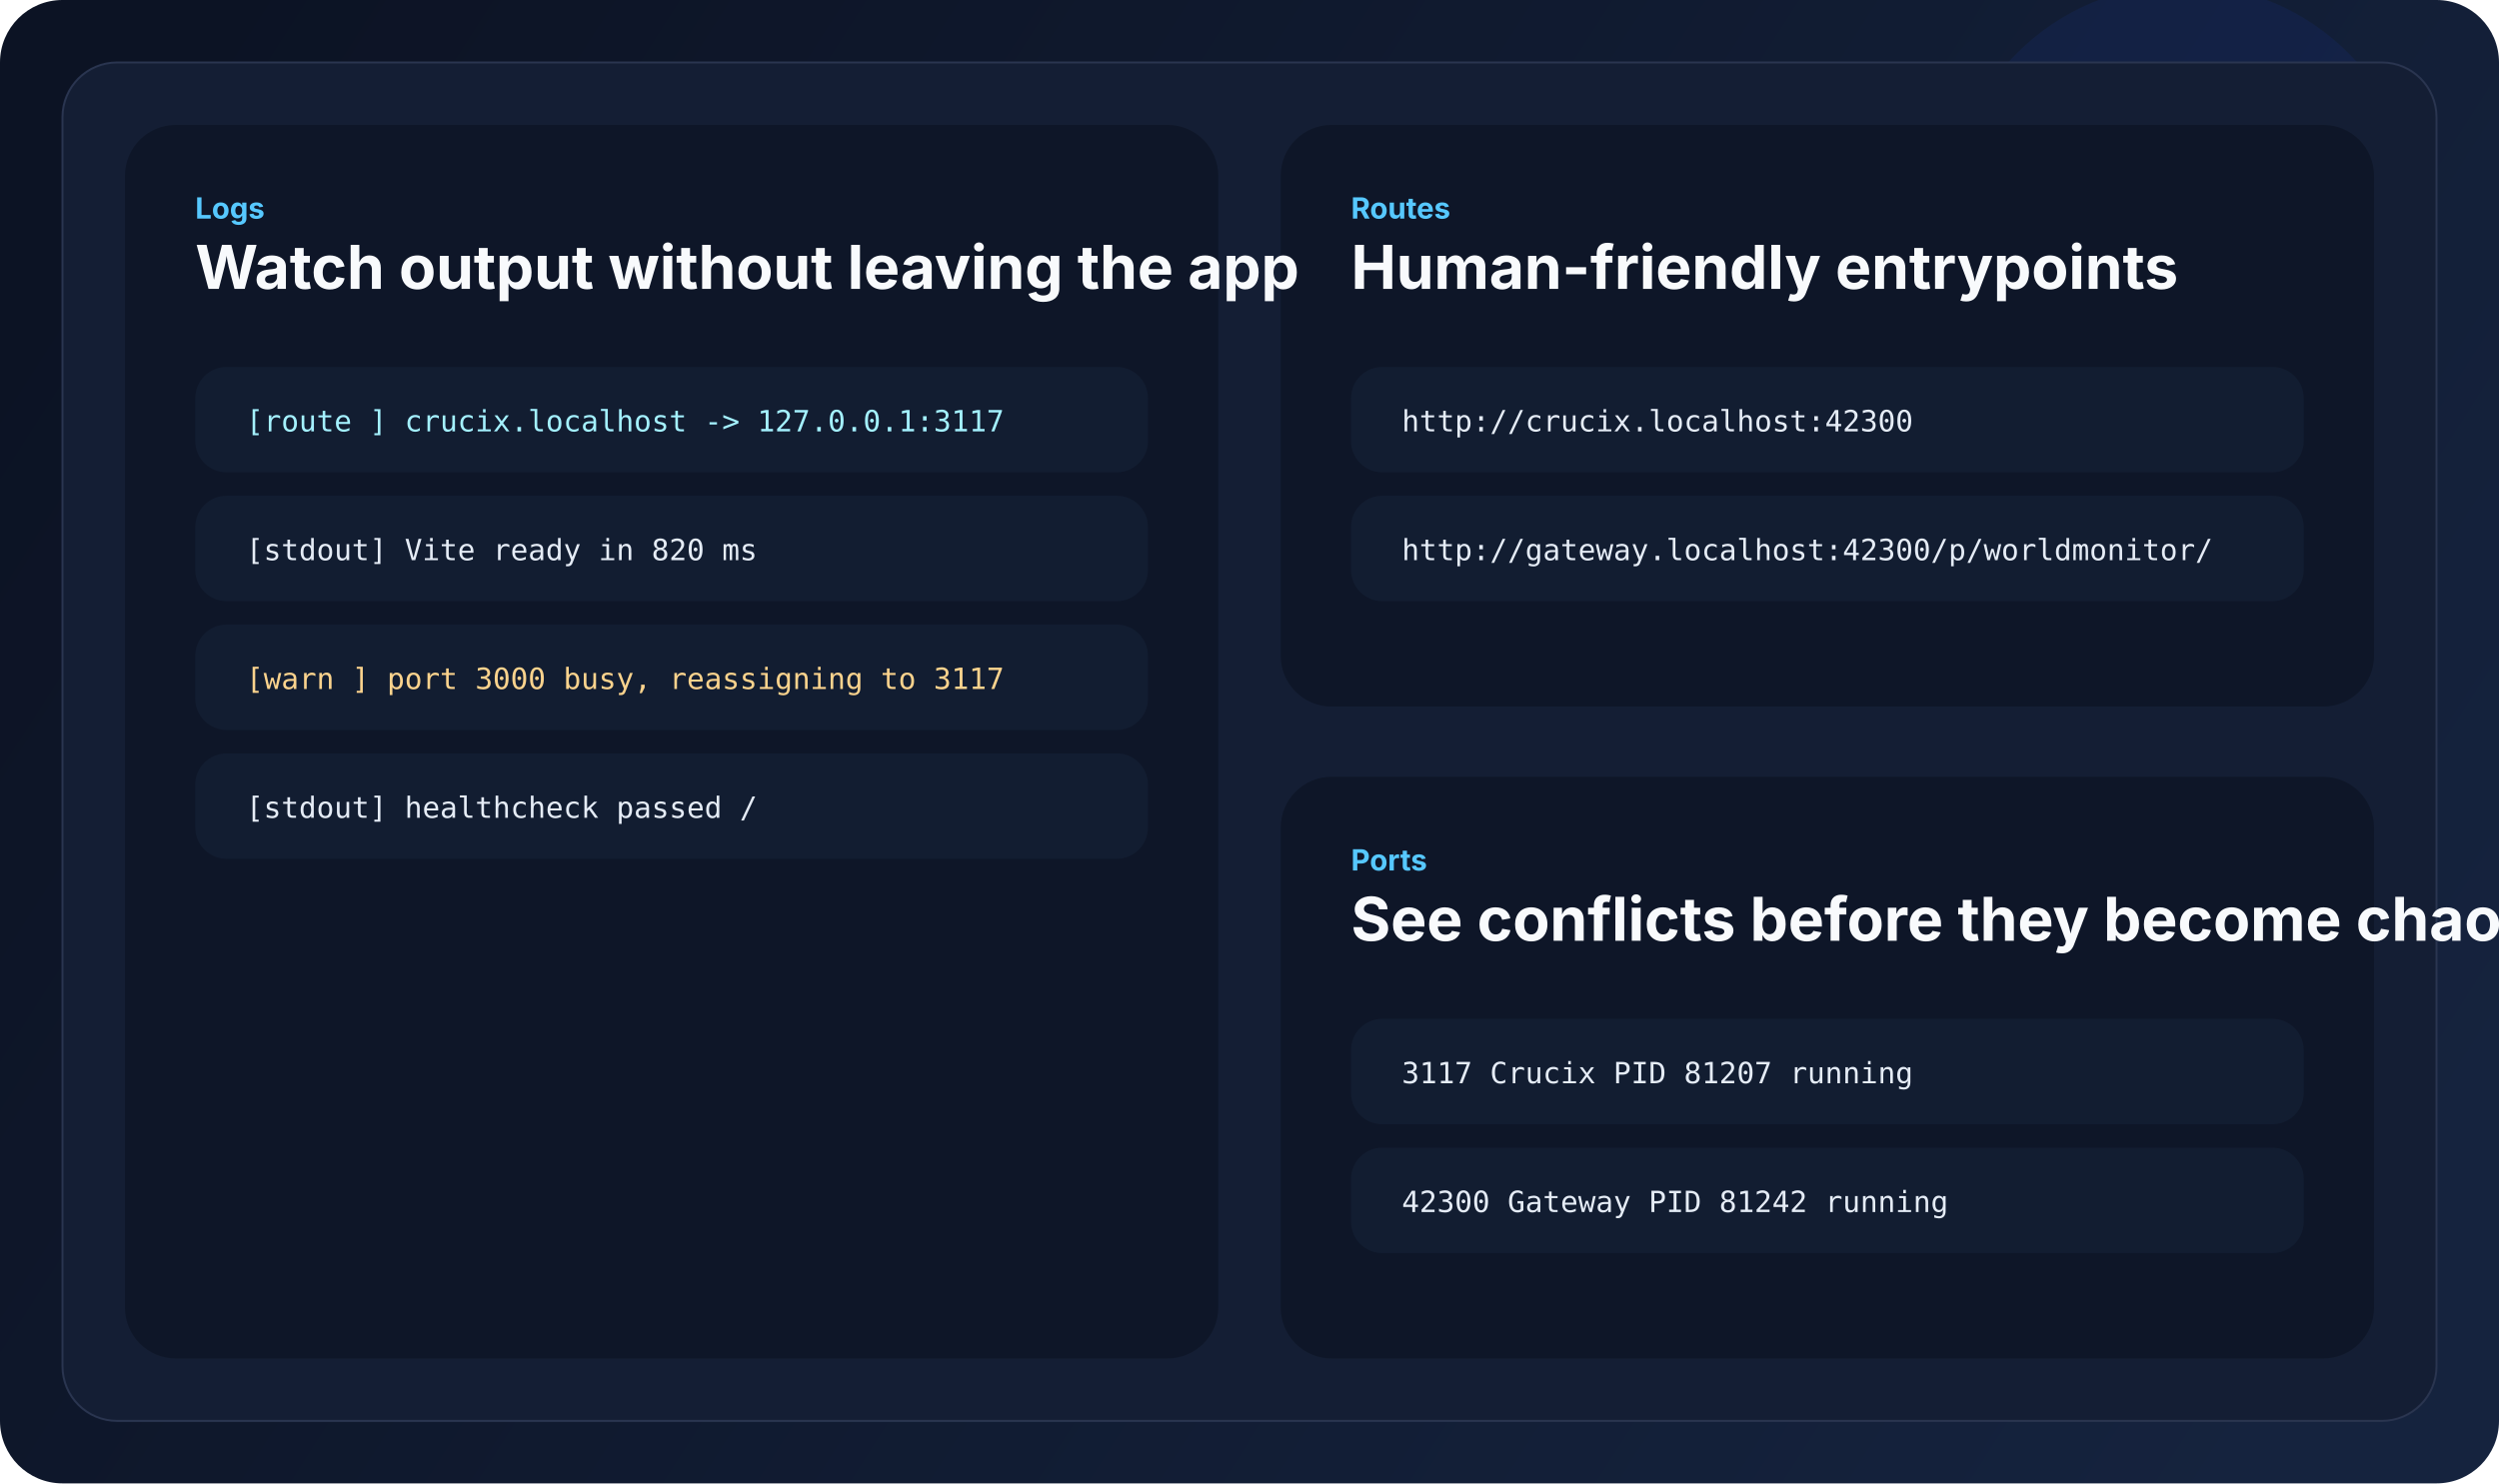
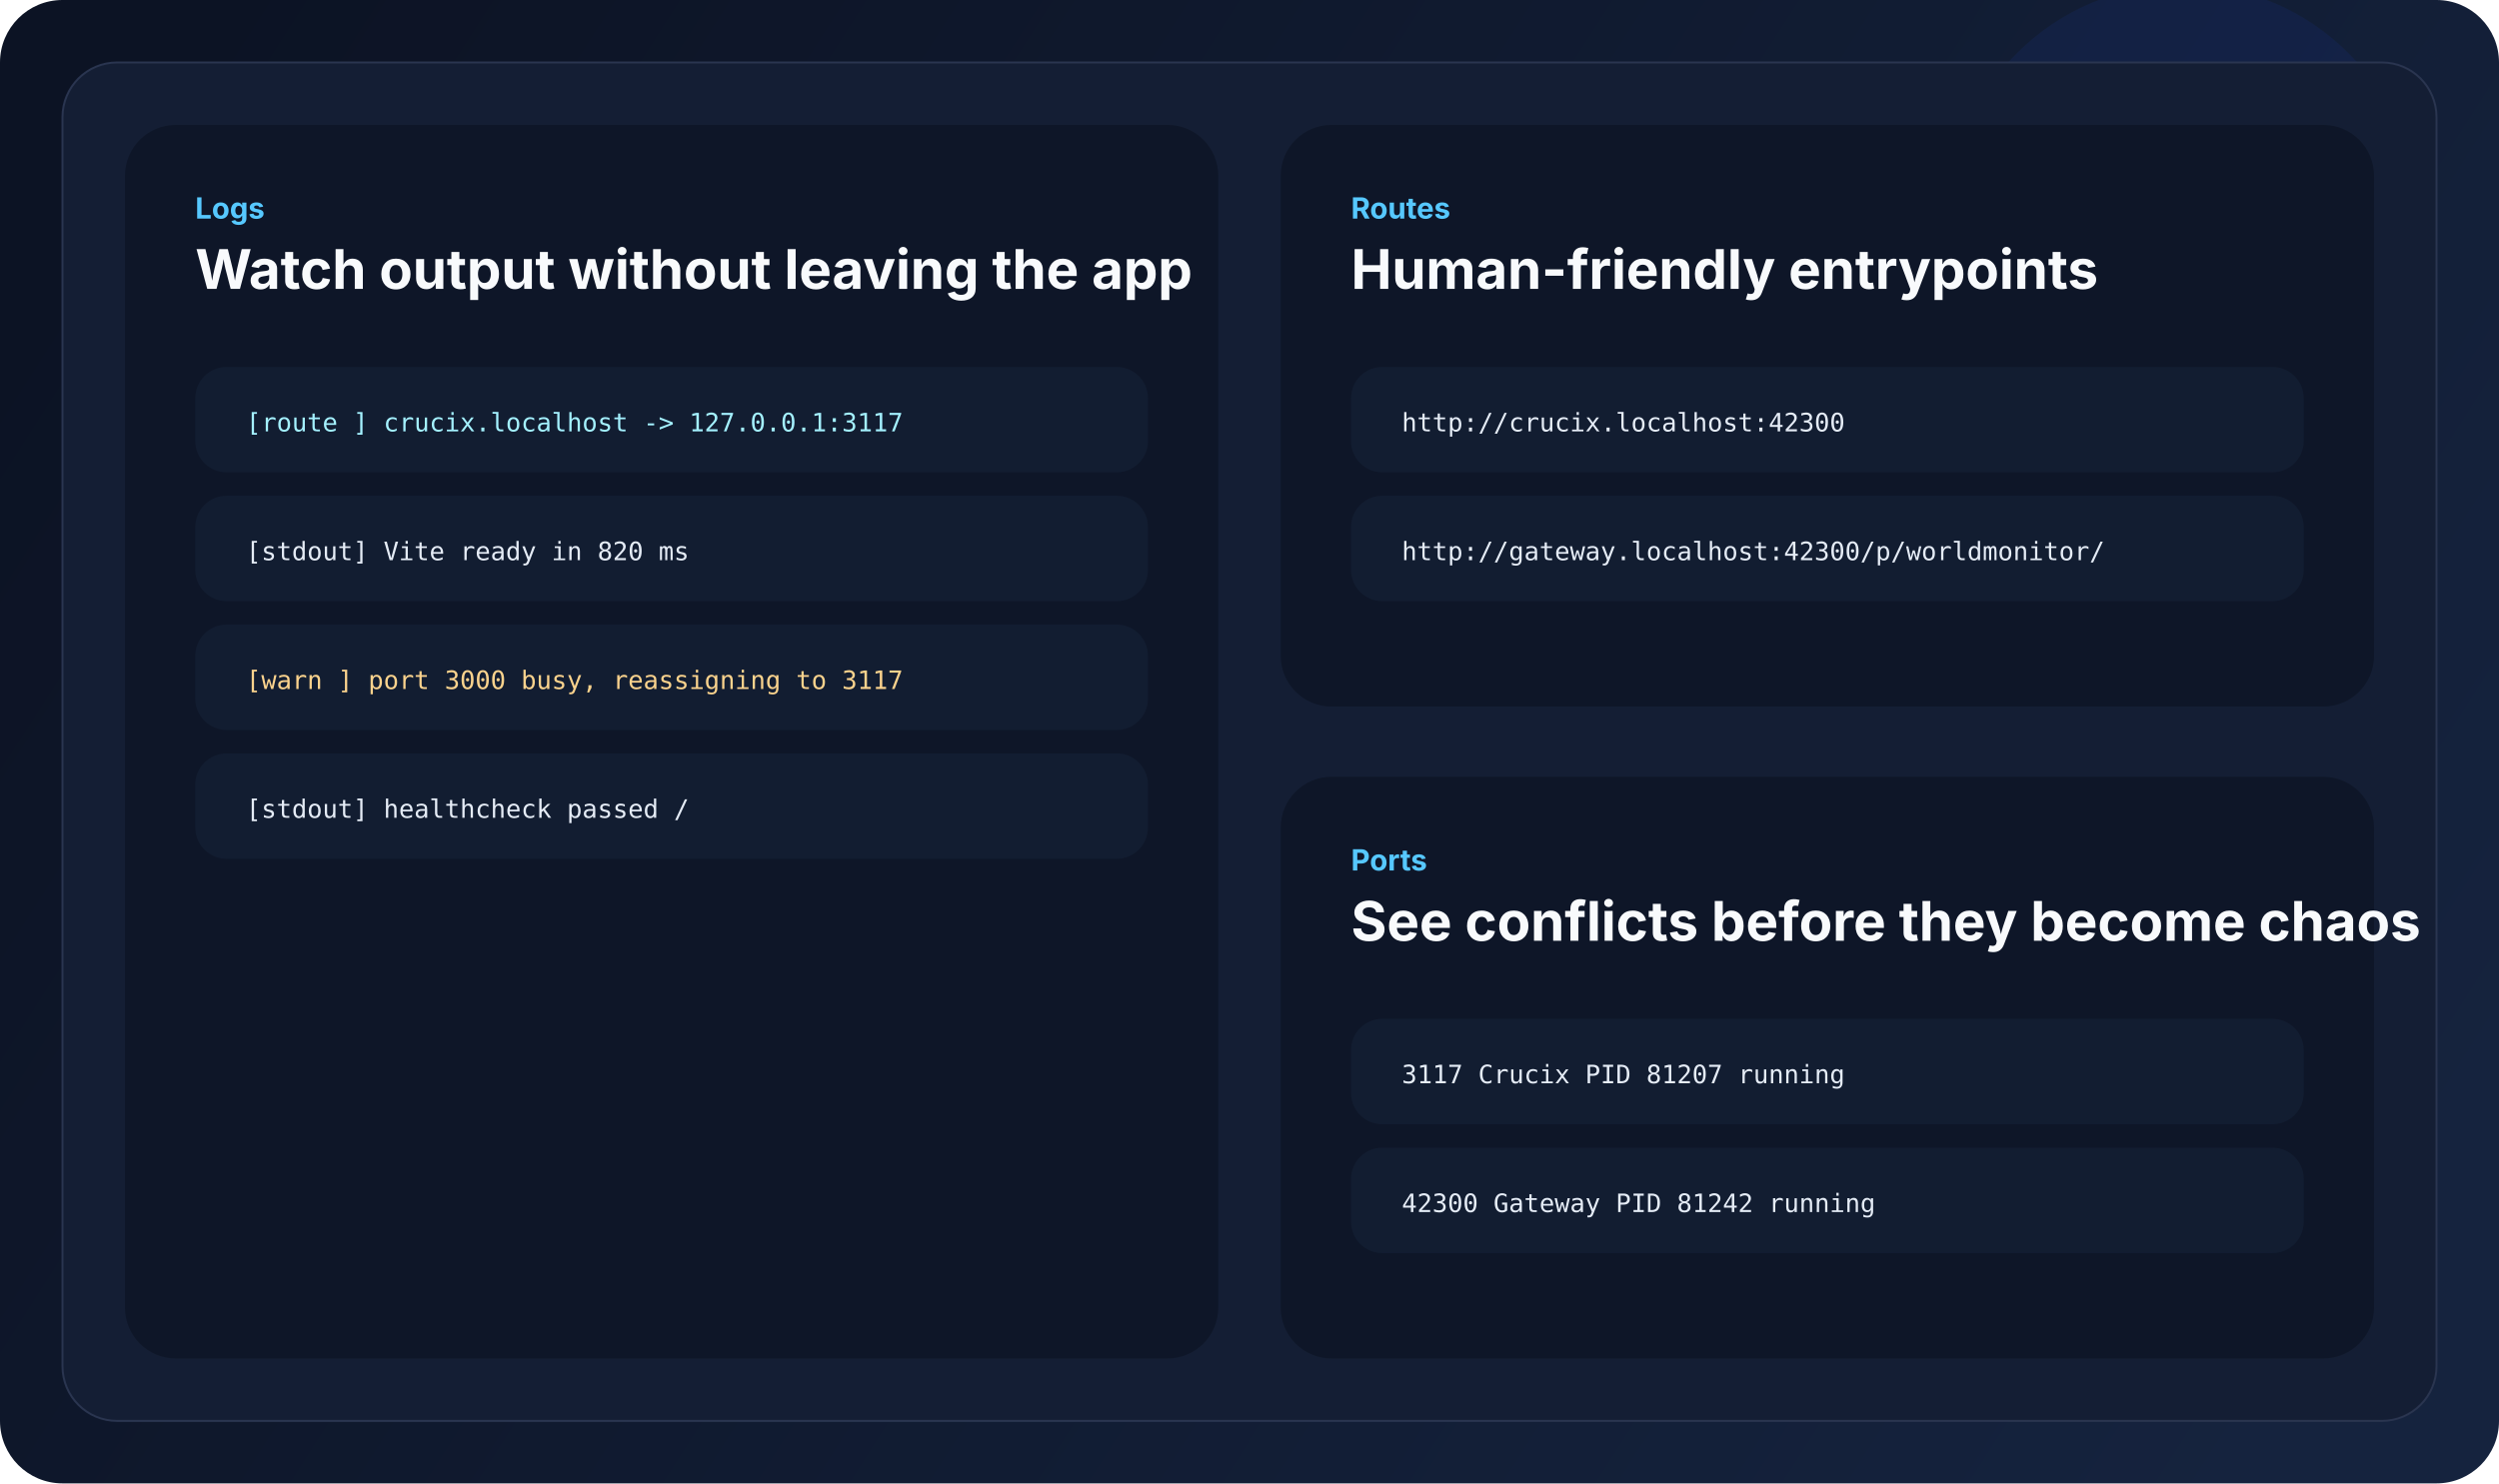
<svg xmlns="http://www.w3.org/2000/svg" width="1280" height="760" viewBox="0 0 1280 760" fill="none">
  <defs>
    <linearGradient id="obsBg" x1="84" y1="40" x2="1168" y2="734" gradientUnits="userSpaceOnUse">
      <stop stop-color="#0C1324" />
      <stop offset="1" stop-color="#15233E" />
    </linearGradient>
  </defs>
  <rect width="1280" height="760" rx="32" fill="url(#obsBg)" />
  <circle cx="1118" cy="112" r="120" fill="#1E40AF" fill-opacity="0.12" />
  <rect x="32" y="32" width="1216" height="696" rx="28" fill="#141E34" stroke="#2A3550" />
  <rect x="64" y="64" width="560" height="632" rx="26" fill="#0E1628" />
  <rect x="656" y="64" width="560" height="298" rx="26" fill="#0E1628" />
  <rect x="656" y="398" width="560" height="298" rx="26" fill="#0E1628" />
  <text x="100" y="112" fill="#56C8FF" font-family="Inter, Arial, sans-serif" font-size="15" font-weight="700">Logs</text>
-   <text x="100" y="148" fill="#F8FAFC" font-family="Inter, Arial, sans-serif" font-size="31" font-weight="700">Watch output without leaving the app</text>
+   <text x="100" y="148" fill="#F8FAFC" font-family="Inter, Arial, sans-serif" font-size="28" font-weight="700">Watch output without leaving the app</text>
  <rect x="100" y="188" width="488" height="54" rx="16" fill="#121D31" />
-   <text x="126" y="221" fill="#A4F1FF" font-family="Menlo, monospace" font-size="15">[route ] crucix.localhost -&gt; 127.0.0.1:3117</text>
+   <text x="126" y="221" fill="#A4F1FF" font-family="Menlo, monospace" font-size="13">[route ] crucix.localhost -&gt; 127.0.0.1:3117</text>
  <rect x="100" y="254" width="488" height="54" rx="16" fill="#121D31" />
-   <text x="126" y="287" fill="#E5ECF6" font-family="Menlo, monospace" font-size="15">[stdout] Vite ready in 820 ms</text>
+   <text x="126" y="287" fill="#E5ECF6" font-family="Menlo, monospace" font-size="13">[stdout] Vite ready in 820 ms</text>
  <rect x="100" y="320" width="488" height="54" rx="16" fill="#121D31" />
-   <text x="126" y="353" fill="#FBD38D" font-family="Menlo, monospace" font-size="15">[warn  ] port 3000 busy, reassigning to 3117</text>
+   <text x="126" y="353" fill="#FBD38D" font-family="Menlo, monospace" font-size="13">[warn  ] port 3000 busy, reassigning to 3117</text>
  <rect x="100" y="386" width="488" height="54" rx="16" fill="#121D31" />
-   <text x="126" y="419" fill="#E5ECF6" font-family="Menlo, monospace" font-size="15">[stdout] healthcheck passed /</text>
+   <text x="126" y="419" fill="#E5ECF6" font-family="Menlo, monospace" font-size="13">[stdout] healthcheck passed /</text>
  <text x="692" y="112" fill="#56C8FF" font-family="Inter, Arial, sans-serif" font-size="15" font-weight="700">Routes</text>
-   <text x="692" y="148" fill="#F8FAFC" font-family="Inter, Arial, sans-serif" font-size="31" font-weight="700">Human-friendly entrypoints</text>
+   <text x="692" y="148" fill="#F8FAFC" font-family="Inter, Arial, sans-serif" font-size="28" font-weight="700">Human-friendly entrypoints</text>
  <rect x="692" y="188" width="488" height="54" rx="16" fill="#121D31" />
-   <text x="718" y="221" fill="#E5ECF6" font-family="Menlo, monospace" font-size="15">http://crucix.localhost:42300</text>
+   <text x="718" y="221" fill="#E5ECF6" font-family="Menlo, monospace" font-size="13">http://crucix.localhost:42300</text>
  <rect x="692" y="254" width="488" height="54" rx="16" fill="#121D31" />
-   <text x="718" y="287" fill="#E5ECF6" font-family="Menlo, monospace" font-size="15">http://gateway.localhost:42300/p/worldmonitor/</text>
+   <text x="718" y="287" fill="#E5ECF6" font-family="Menlo, monospace" font-size="13">http://gateway.localhost:42300/p/worldmonitor/</text>
  <text x="692" y="446" fill="#56C8FF" font-family="Inter, Arial, sans-serif" font-size="15" font-weight="700">Ports</text>
-   <text x="692" y="482" fill="#F8FAFC" font-family="Inter, Arial, sans-serif" font-size="31" font-weight="700">See conflicts before they become chaos</text>
+   <text x="692" y="482" fill="#F8FAFC" font-family="Inter, Arial, sans-serif" font-size="28" font-weight="700">See conflicts before they become chaos</text>
  <rect x="692" y="522" width="488" height="54" rx="16" fill="#121D31" />
-   <text x="718" y="555" fill="#E5ECF6" font-family="Menlo, monospace" font-size="15">3117   Crucix      PID 81207      running</text>
+   <text x="718" y="555" fill="#E5ECF6" font-family="Menlo, monospace" font-size="13">3117   Crucix      PID 81207      running</text>
  <rect x="692" y="588" width="488" height="54" rx="16" fill="#121D31" />
-   <text x="718" y="621" fill="#E5ECF6" font-family="Menlo, monospace" font-size="15">42300  Gateway     PID 81242      running</text>
+   <text x="718" y="621" fill="#E5ECF6" font-family="Menlo, monospace" font-size="13">42300  Gateway     PID 81242      running</text>
</svg>
